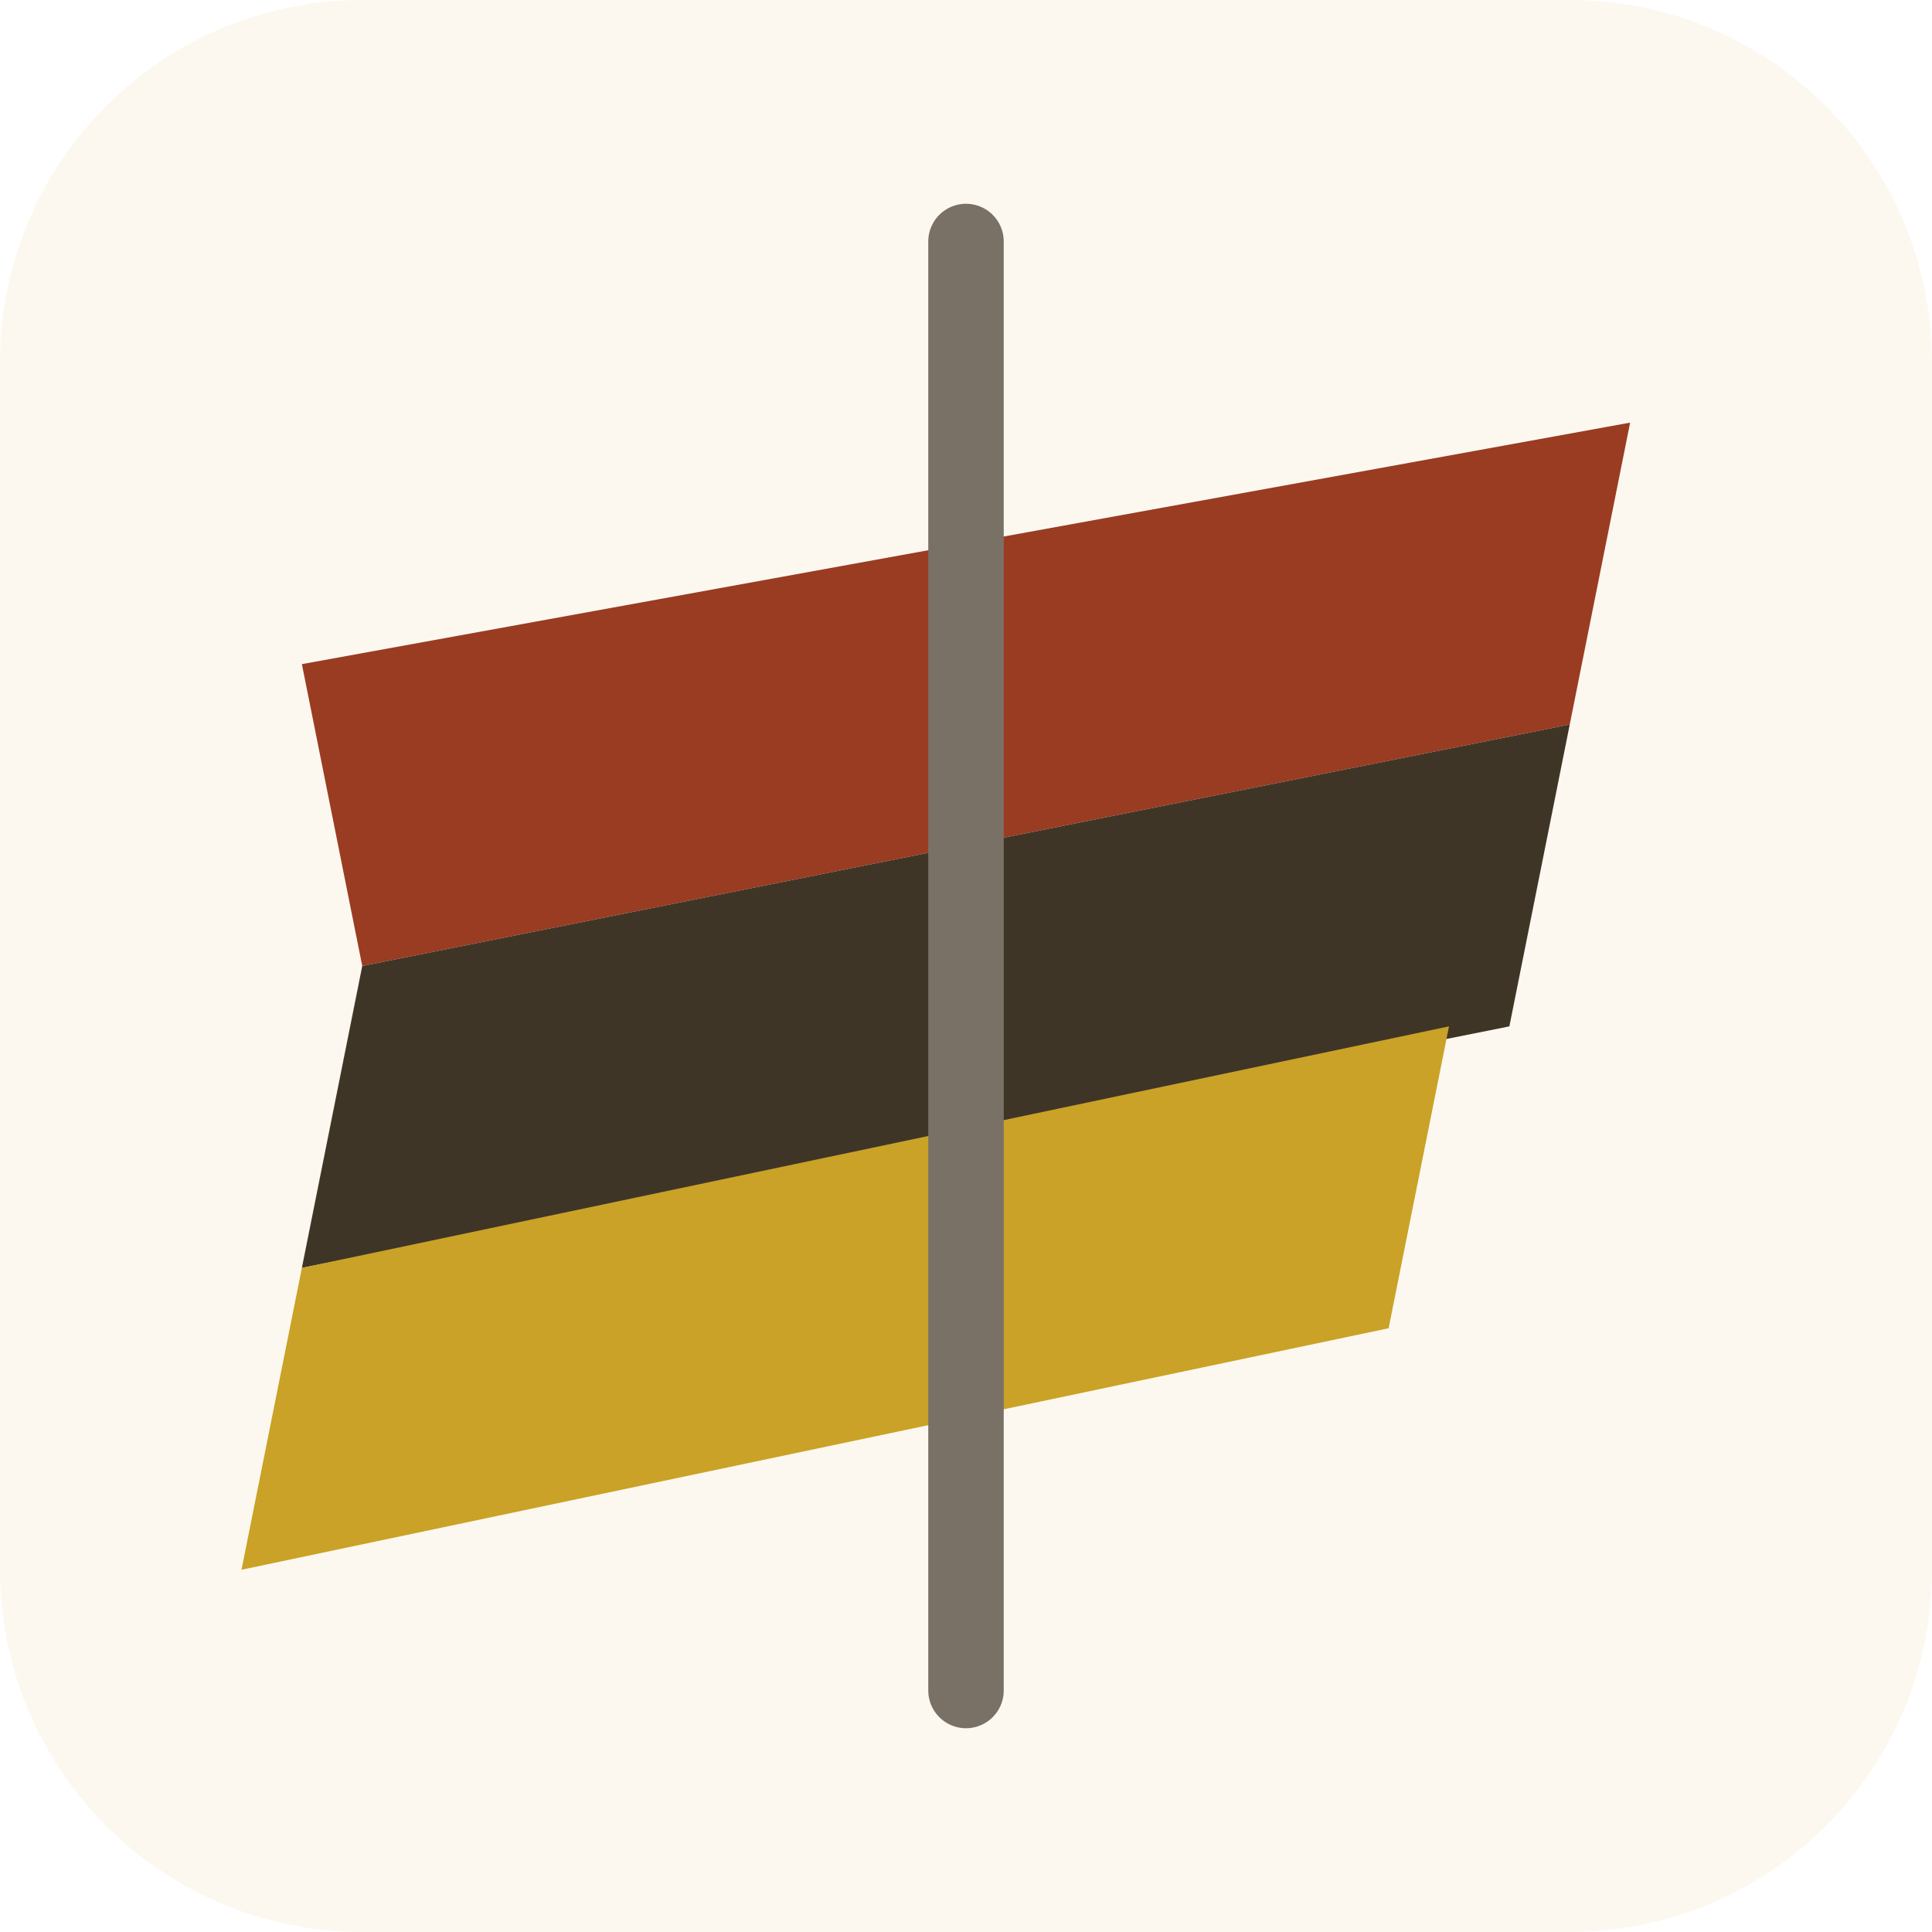
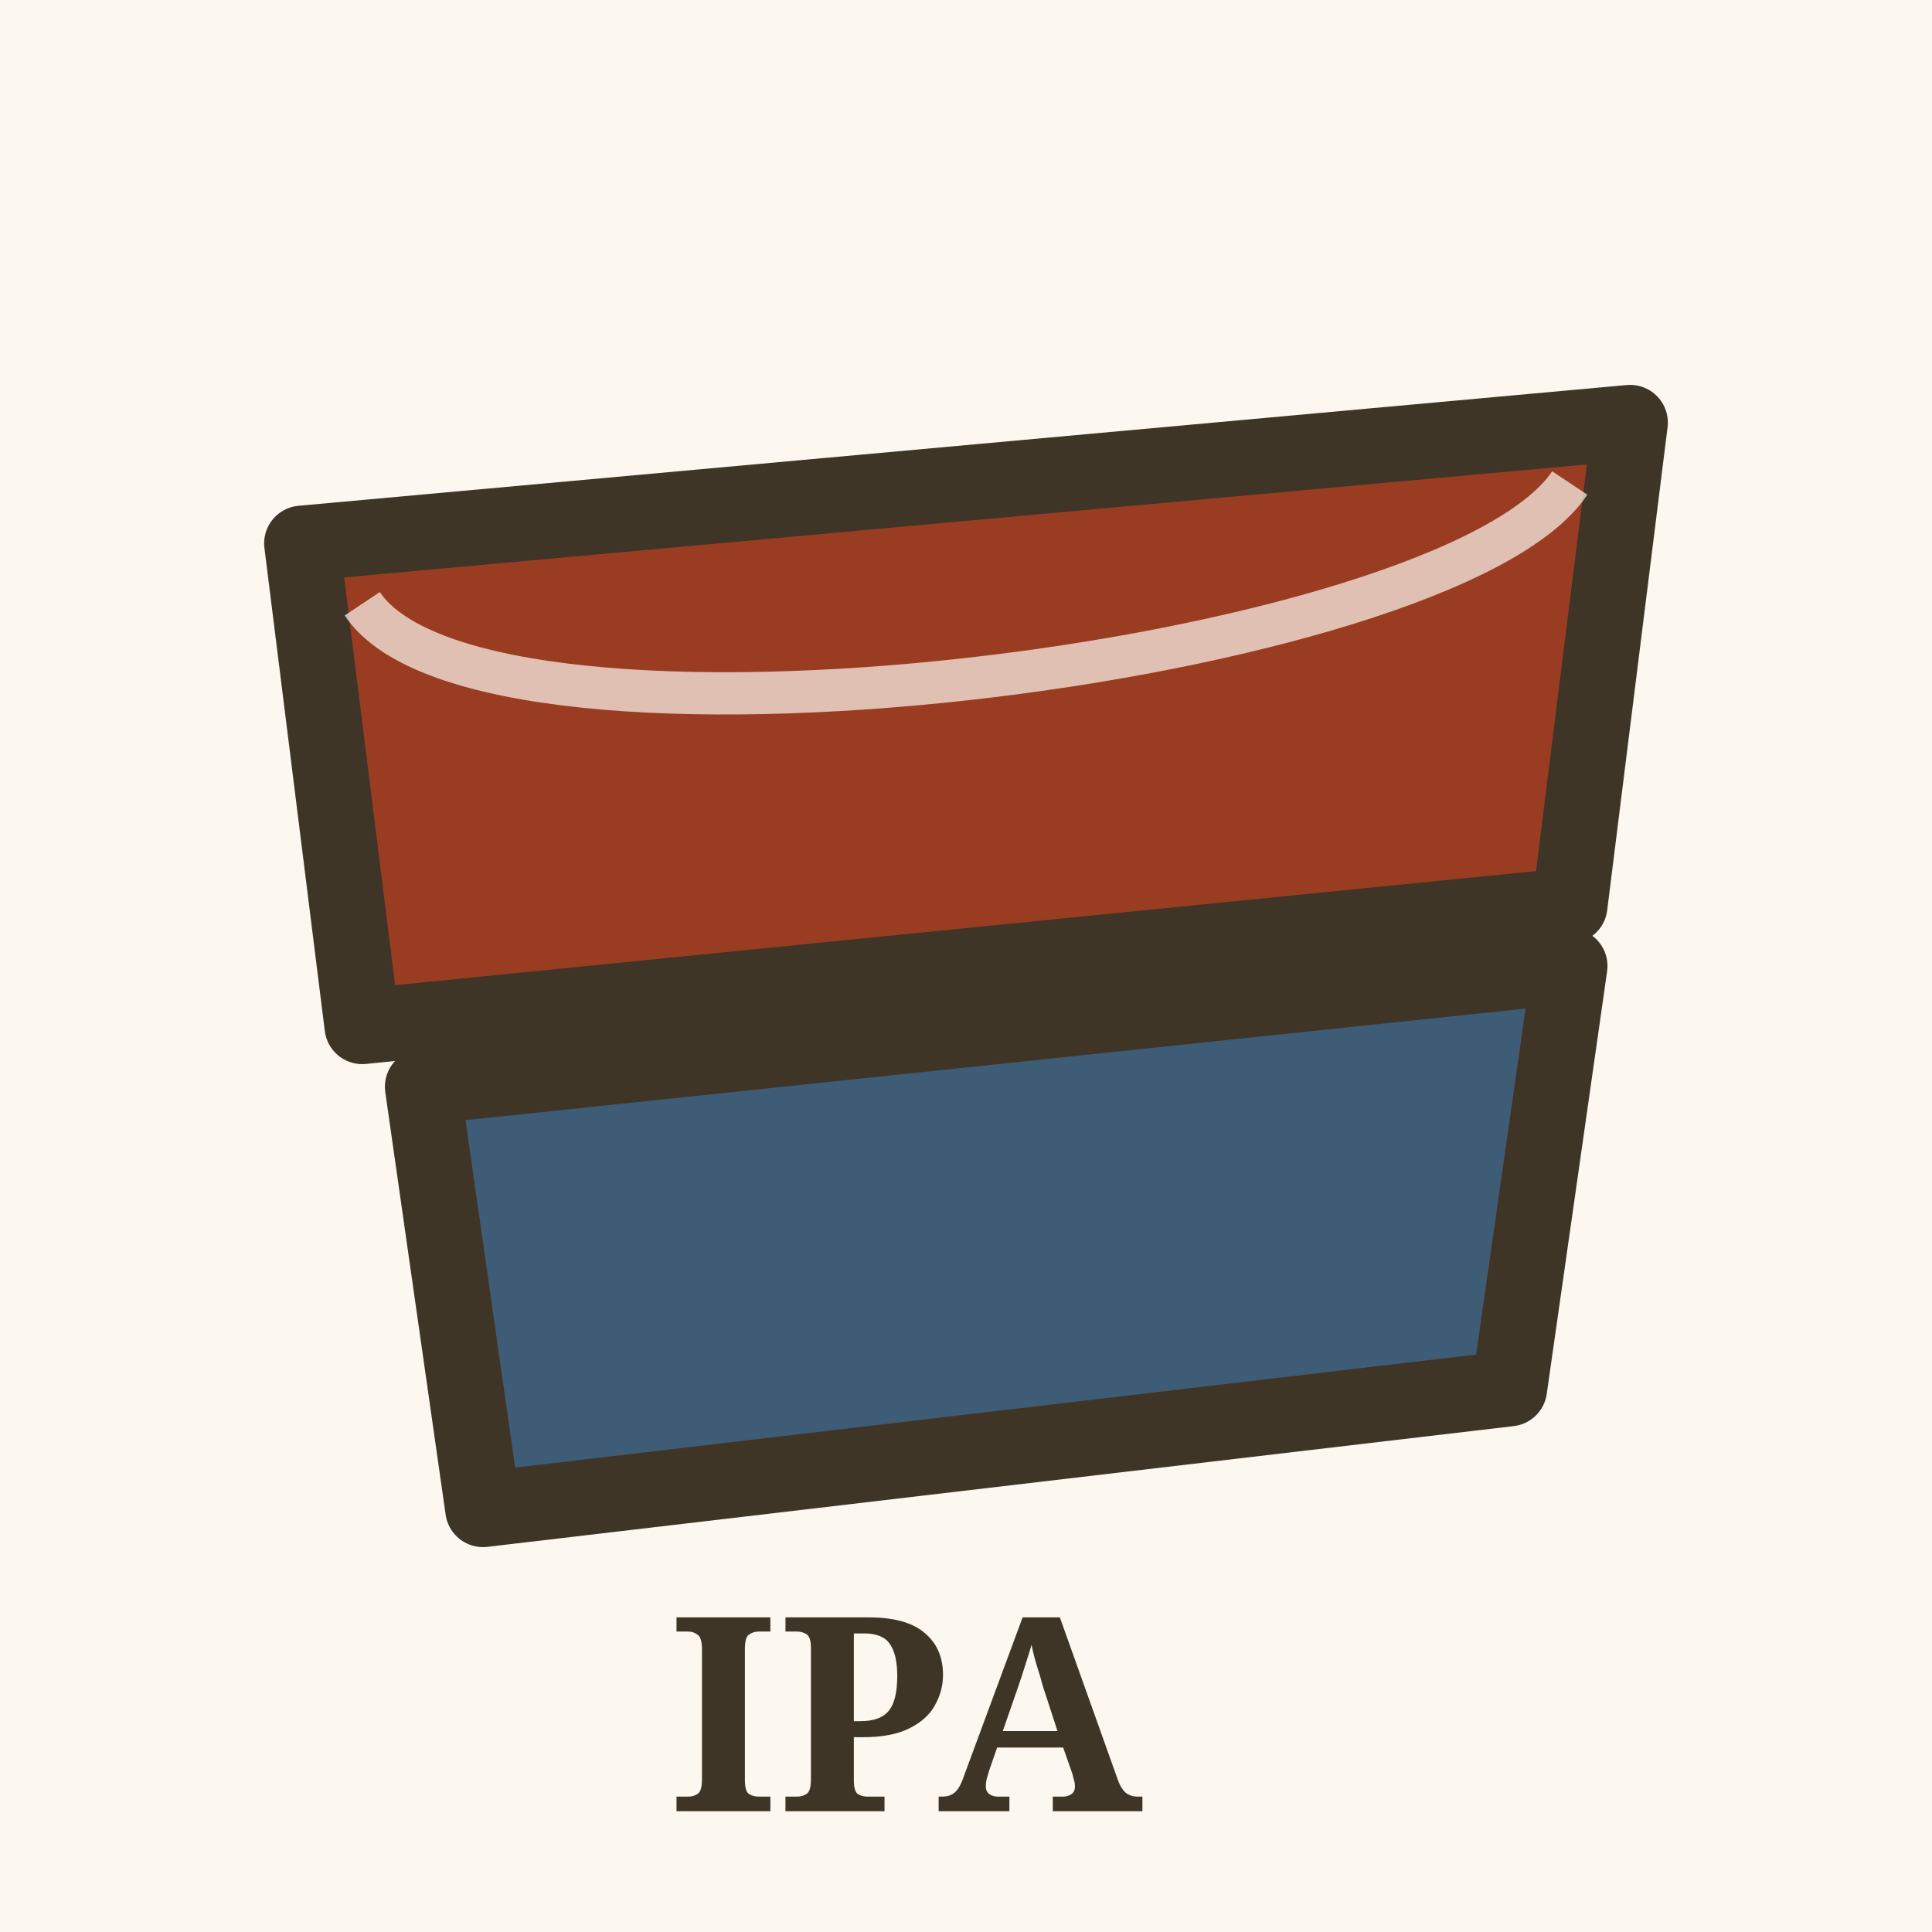
<svg xmlns="http://www.w3.org/2000/svg" viewBox="0 0 64 64">
-   <rect width="64" height="64" rx="12" fill="#fcf8ef" />
-   <path d="M10 22 L54 14 L52 24 L12 32 Z" fill="#9a3c22" />
-   <path d="M12 32 L52 24 L50 34 L10 42 Z" fill="#3f3527" />
-   <path d="M10 42 L48 34 L46 44 L8 52 Z" fill="#c9a227" />
-   <path d="M32 8 L32 56" stroke="#7a7166" stroke-width="2.5" stroke-linecap="round" />
+   <rect width="64" height="64" fill="#FCF8EF" />
+   <path d="M10 18 L54 14 L52 30 L12 34 Z" fill="#9A3C22" stroke="#3F3527" stroke-width="2.5" stroke-linejoin="round" />
+   <path d="M14 36 L52 32 L50 46 L16 50 Z" fill="#3E5C76" stroke="#3F3527" stroke-width="2.5" stroke-linejoin="round" />
+   <path d="M12 20 C 16 26, 48 22, 52 16" fill="none" stroke="#FCF8EF" stroke-width="1.4" opacity=".7" />
+   <text x="30" y="60" font-family="Georgia" font-size="9" fill="#3F3527" text-anchor="middle" font-weight="bold">IPA</text>
</svg>
